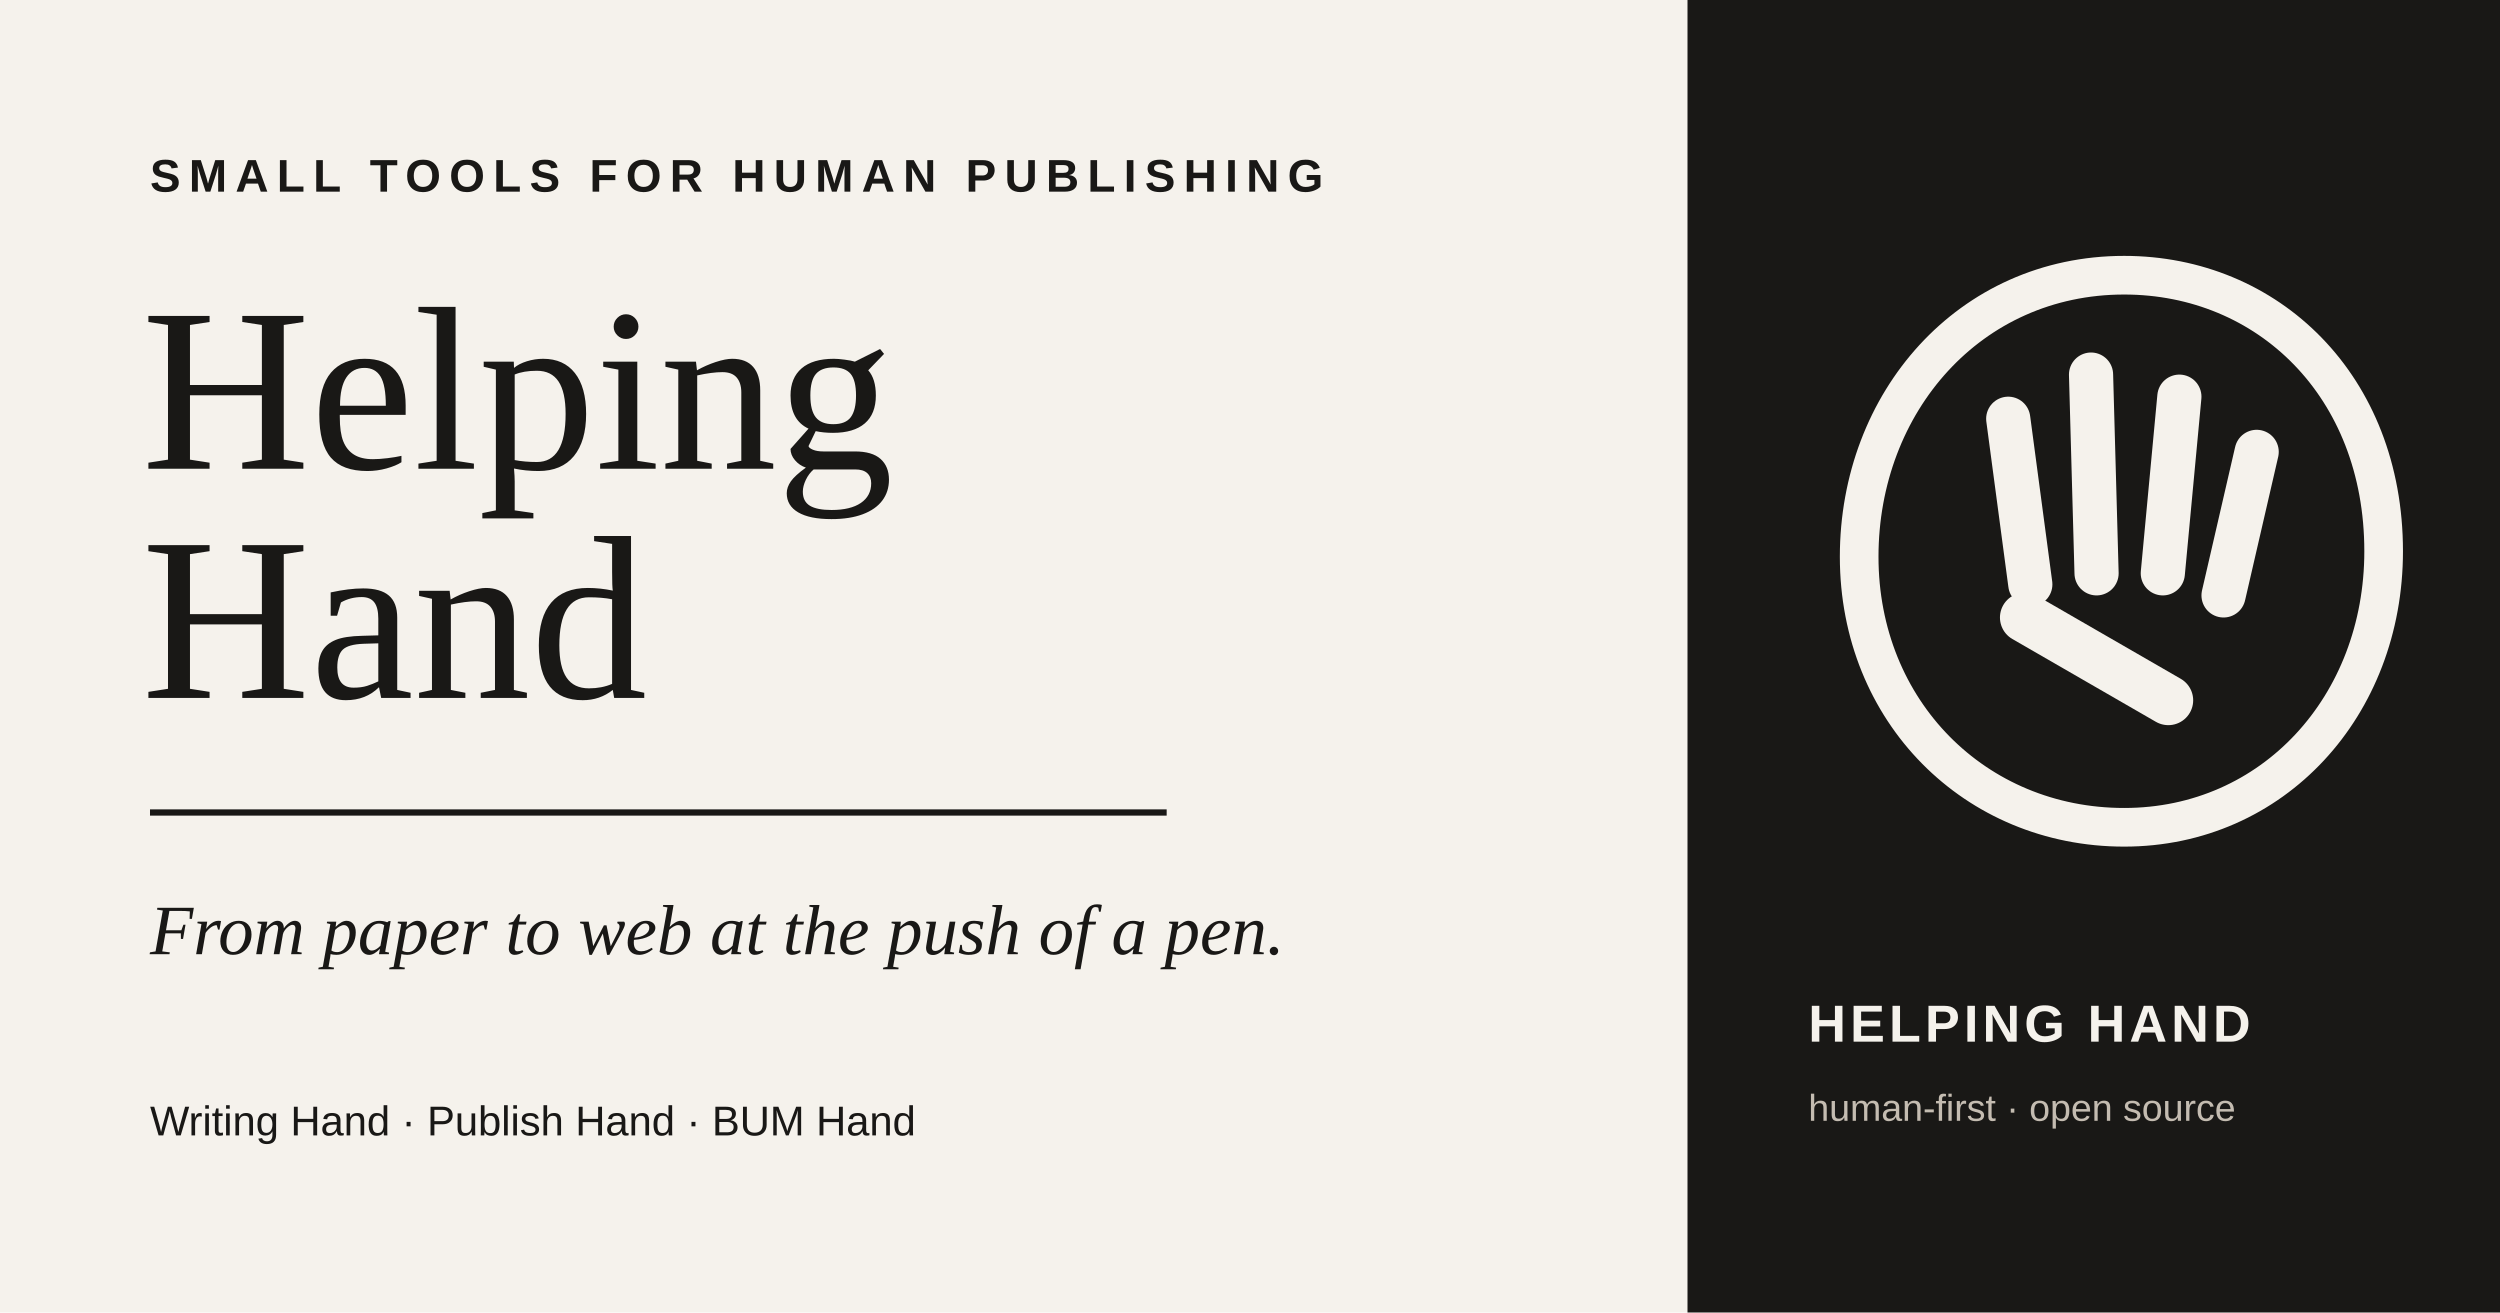
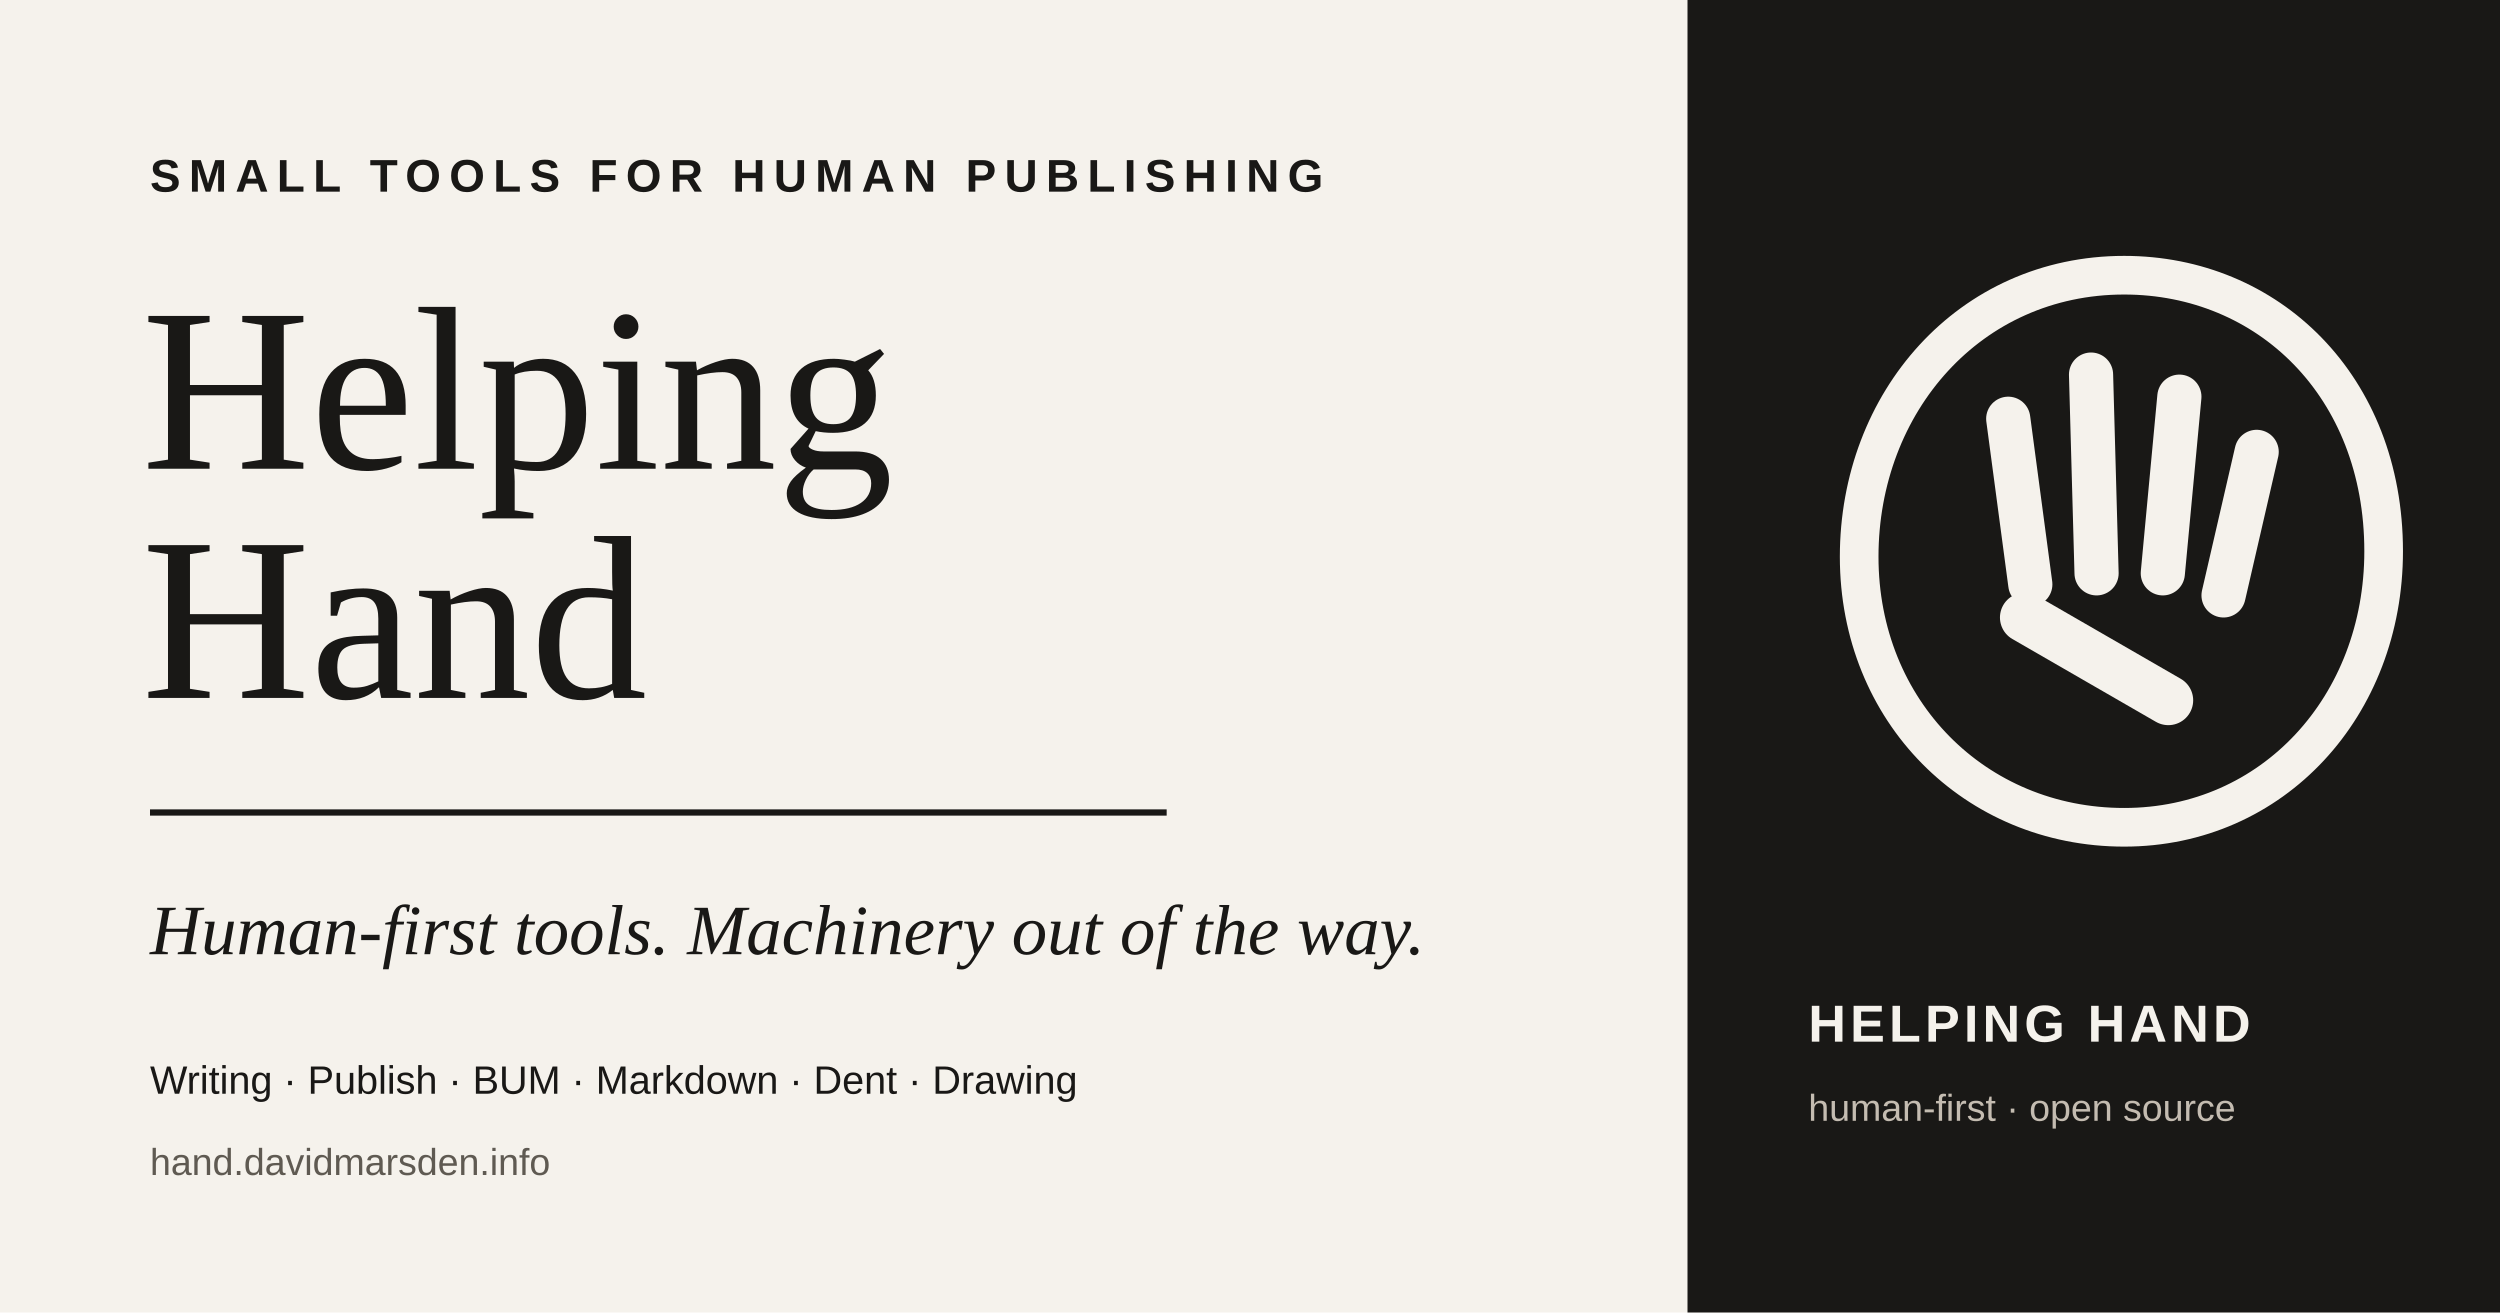
<svg xmlns="http://www.w3.org/2000/svg" width="1200" height="630" viewBox="0 0 1200 630" role="img" aria-labelledby="title desc">
  <rect width="1200" height="630" fill="#f5f2ec" />
  <rect x="810" width="390" height="630" fill="#191816" />
-   <g fill="#191816" font-family="Arial,Helvetica,sans-serif">
-     <text x="72" y="92" font-size="22" font-weight="700" letter-spacing="4">SMALL TOOLS FOR HUMAN PUBLISHING</text>
-   </g>
-   <g fill="#191816" font-family="Georgia,'Times New Roman',serif">
-     <text x="68" y="225" font-size="112">Helping</text>
-     <text x="68" y="335" font-size="112">Hand</text>
-     <text x="72" y="458" font-size="34" font-style="italic">From paper to web at the push of a pen.</text>
-   </g>
+   <text x="72" y="92" fill="#191816" font-family="Arial,Helvetica,sans-serif" font-size="22" font-weight="700" letter-spacing="4">SMALL TOOLS FOR HUMAN PUBLISHING</text>
+   <text x="68" y="225" fill="#191816" font-family="Georgia,'Times New Roman',serif" font-size="112">Helping</text>
+   <text x="68" y="335" fill="#191816" font-family="Georgia,'Times New Roman',serif" font-size="112">Hand</text>
  <path d="M72 390H560" stroke="#191816" stroke-width="3" />
-   <text x="72" y="545" fill="#191816" font-family="Arial,Helvetica,sans-serif" font-size="20">Writing Hand  ·  Publish Hand  ·  BUM Hand</text>
+   <text x="72" y="458" fill="#191816" font-family="Georgia,'Times New Roman',serif" font-size="34" font-style="italic">Human-first tools. Machinery out of the way.</text>
+   <text x="72" y="525" fill="#191816" font-family="Arial,Helvetica,sans-serif" font-size="19">Writing · Publish · BUM · Markdown · Dent · Drawing</text>
+   <text x="72" y="564" fill="#5f5a52" font-family="Arial,Helvetica,sans-serif" font-size="18">hand.davidmarsden.info</text>
  <g transform="translate(850 95) scale(2.65)" fill="none" stroke="#f5f2ec" stroke-linecap="round" stroke-linejoin="round">
    <path d="M111 64c0 28-20 50-47 50S16 93 16 65s20-51 48-51c26 0 47 20 47 50Z" stroke-width="7" />
    <path d="M47 70 43 40" stroke-width="8" />
    <path d="M59 68 58 32" stroke-width="8" />
    <path d="M71 68 74 36" stroke-width="8" />
    <path d="M82 72 88 46" stroke-width="8" />
    <path d="M46 76 72 91" stroke-width="9" />
  </g>
  <text x="868" y="500" fill="#f5f2ec" font-family="Arial,Helvetica,sans-serif" font-size="25" font-weight="700" letter-spacing="2">HELPING HAND</text>
  <text x="868" y="538" fill="#c4bcb1" font-family="Arial,Helvetica,sans-serif" font-size="18">human-first · open source</text>
</svg>
